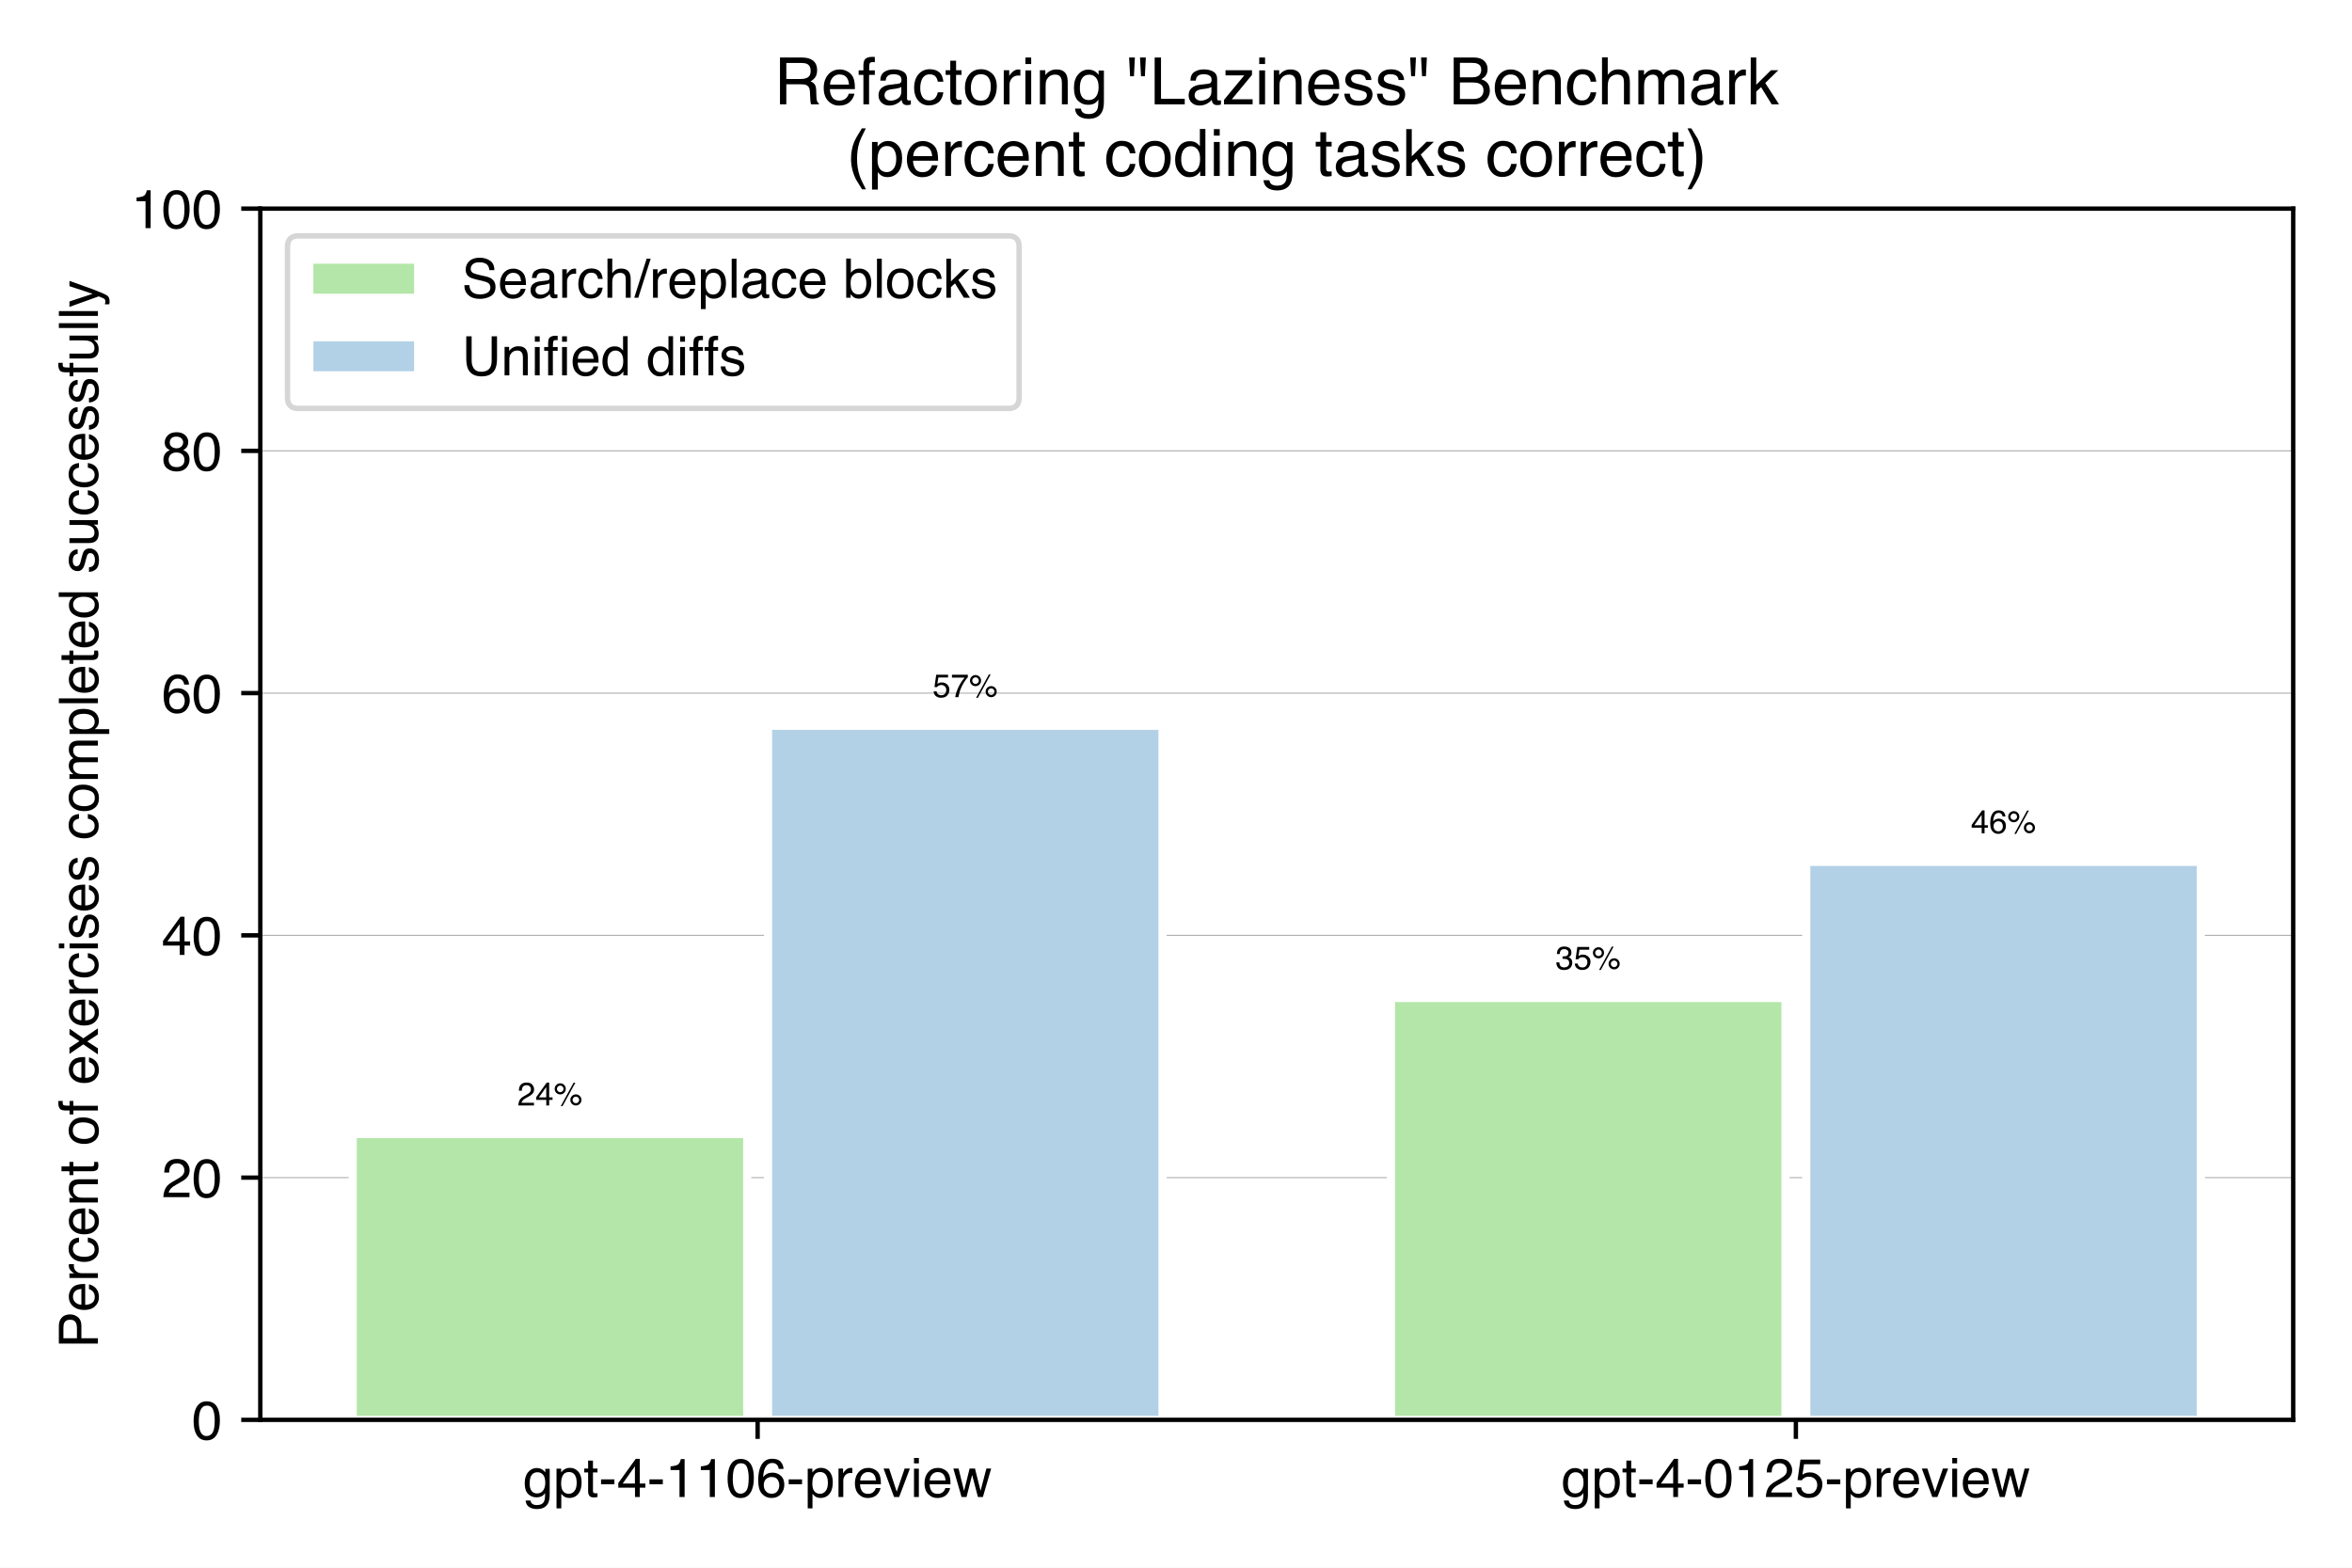
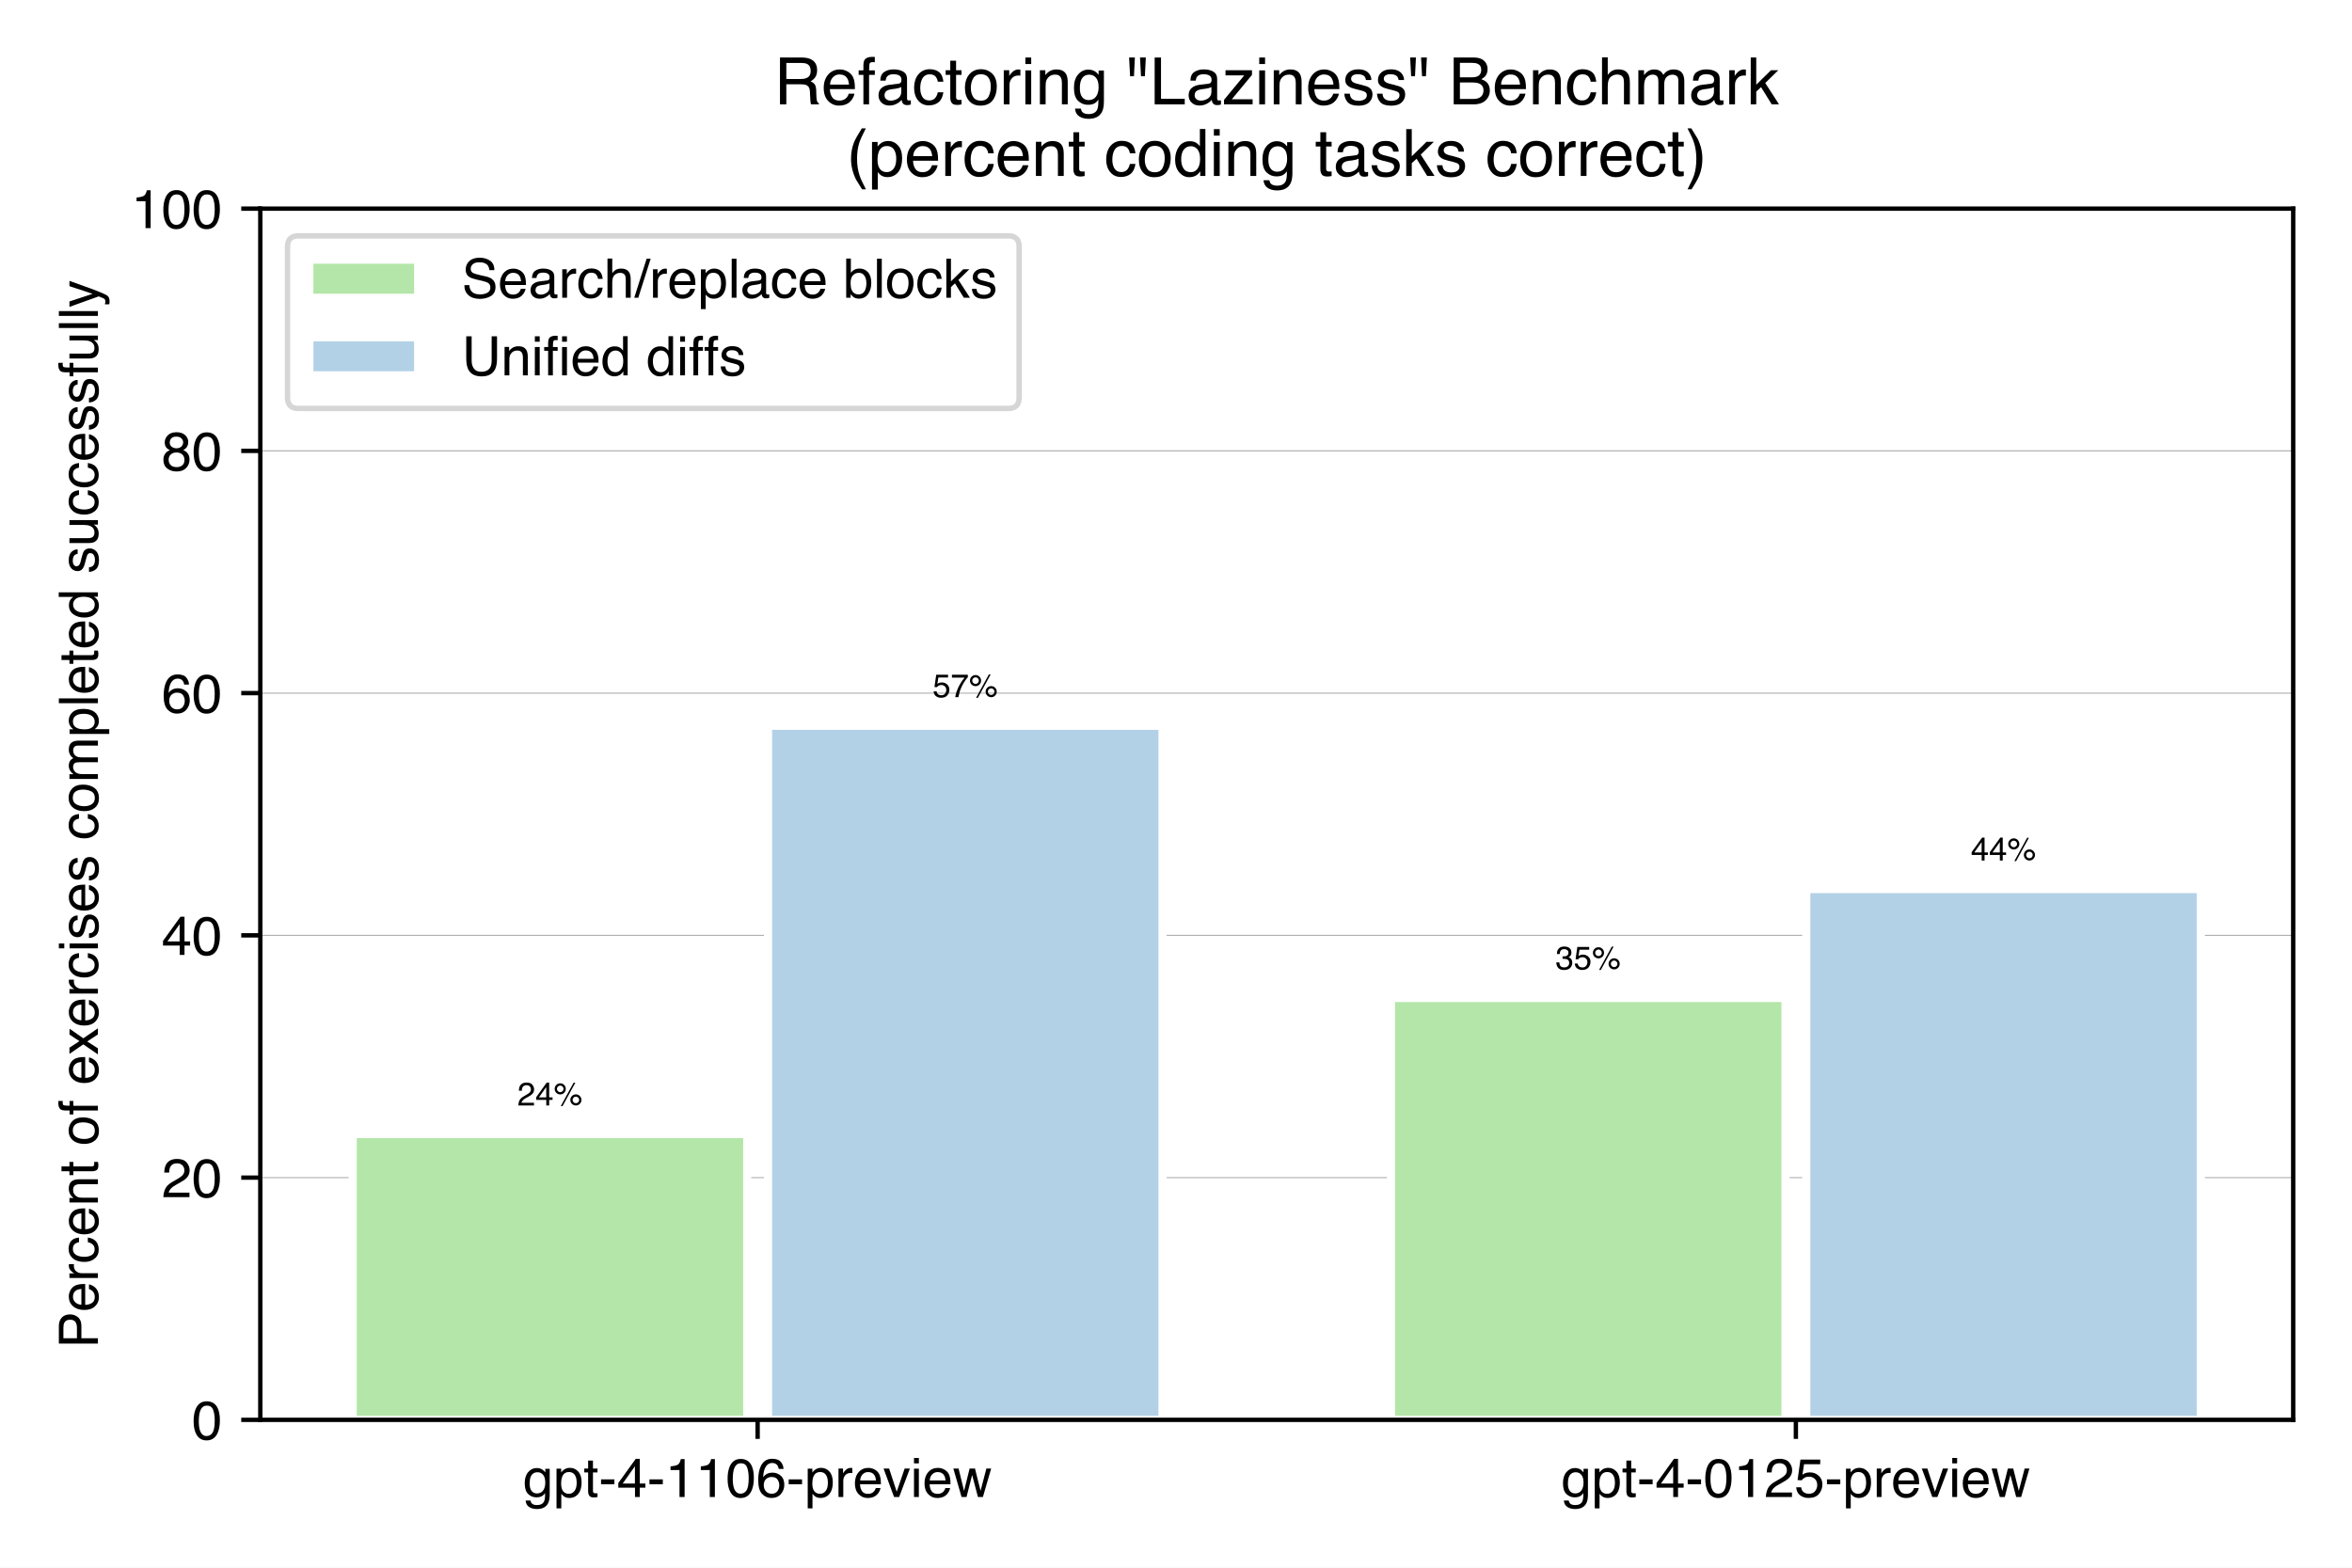
<svg xmlns="http://www.w3.org/2000/svg" xmlns:xlink="http://www.w3.org/1999/xlink" width="432pt" height="288pt" viewBox="0 0 432 288" version="1.1">
  <defs>
    <style type="text/css">*{stroke-linejoin: round; stroke-linecap: butt}</style>
  </defs>
  <g id="figure_1">
    <g id="patch_1">
      <path d="M 0 288  L 432 288  L 432 0  L 0 0  z " style="fill: #ffffff" />
    </g>
    <g id="axes_1">
      <g id="patch_2">
        <path d="M 47.81 260.84  L 421.2 260.84  L 421.2 38.328  L 47.81 38.328  z " style="fill: #ffffff" />
      </g>
      <g id="matplotlib.axis_1">
        <g id="xtick_1">
          <g id="line2d_1">
            <defs>
-               <path id="m6b24ac4816" d="M 0 0  L 0 3.5  " style="stroke: #000000; stroke-width: 0.8" />
+               <path id="m128dba52d8" d="M 0 0  L 0 3.5  " style="stroke: #000000; stroke-width: 0.8" />
            </defs>
            <g>
-               <use xlink:href="#m6b24ac4816" x="139.155" y="260.84" style="stroke: #000000; stroke-width: 0.8" />
+               <use xlink:href="#m128dba52d8" x="139.155" y="260.84" style="stroke: #000000; stroke-width: 0.8" />
            </g>
          </g>
          <g id="text_1">
            <g transform="translate(96.08015 275.0134) scale(0.1 -0.1)">
              <defs>
                <path id="Helvetica-67" d="M 1594 3406  Q 1988 3406 2281 3213  Q 2441 3103 2606 2894  L 2606 3316  L 3125 3316  L 3125 272  Q 3125 -366 2938 -734  Q 2588 -1416 1616 -1416  Q 1075 -1416 706 -1173  Q 338 -931 294 -416  L 866 -416  Q 906 -641 1028 -763  Q 1219 -950 1628 -950  Q 2275 -950 2475 -494  Q 2594 -225 2584 466  Q 2416 209 2178 84  Q 1941 -41 1550 -41  Q 1006 -41 598 345  Q 191 731 191 1622  Q 191 2463 602 2934  Q 1013 3406 1594 3406  z M 2606 1688  Q 2606 2309 2350 2609  Q 2094 2909 1697 2909  Q 1103 2909 884 2353  Q 769 2056 769 1575  Q 769 1009 998 714  Q 1228 419 1616 419  Q 2222 419 2469 966  Q 2606 1275 2606 1688  z M 1659 3428  L 1659 3428  z " transform="scale(0.015625)" />
                <path id="Helvetica-70" d="M 1825 378  Q 2219 378 2480 708  Q 2741 1038 2741 1694  Q 2741 2094 2625 2381  Q 2406 2934 1825 2934  Q 1241 2934 1025 2350  Q 909 2038 909 1556  Q 909 1169 1025 897  Q 1244 378 1825 378  z M 369 3331  L 916 3331  L 916 2888  Q 1084 3116 1284 3241  Q 1569 3428 1953 3428  Q 2522 3428 2919 2992  Q 3316 2556 3316 1747  Q 3316 653 2744 184  Q 2381 -113 1900 -113  Q 1522 -113 1266 53  Q 1116 147 931 375  L 931 -1334  L 369 -1334  L 369 3331  z " transform="scale(0.015625)" />
                <path id="Helvetica-74" d="M 525 4281  L 1094 4281  L 1094 3347  L 1628 3347  L 1628 2888  L 1094 2888  L 1094 703  Q 1094 528 1213 469  Q 1278 434 1431 434  Q 1472 434 1519 436  Q 1566 438 1628 444  L 1628 0  Q 1531 -28 1426 -40  Q 1322 -53 1200 -53  Q 806 -53 665 148  Q 525 350 525 672  L 525 2888  L 72 2888  L 72 3347  L 525 3347  L 525 4281  z " transform="scale(0.015625)" />
                <path id="Helvetica-2d" d="M 266 2072  L 1834 2072  L 1834 1494  L 266 1494  L 266 2072  z " transform="scale(0.015625)" />
                <path id="Helvetica-34" d="M 2116 1584  L 2116 3613  L 681 1584  L 2116 1584  z M 2125 0  L 2125 1094  L 163 1094  L 163 1644  L 2213 4488  L 2688 4488  L 2688 1584  L 3347 1584  L 3347 1094  L 2688 1094  L 2688 0  L 2125 0  z " transform="scale(0.015625)" />
                <path id="Helvetica-31" d="M 613 3169  L 613 3600  Q 1222 3659 1462 3798  Q 1703 3938 1822 4456  L 2266 4456  L 2266 0  L 1666 0  L 1666 3169  L 613 3169  z " transform="scale(0.015625)" />
                <path id="Helvetica-30" d="M 1731 4475  Q 2600 4475 2988 3759  Q 3288 3206 3288 2244  Q 3288 1331 3016 734  Q 2622 -122 1728 -122  Q 922 -122 528 578  Q 200 1163 200 2147  Q 200 2909 397 3456  Q 766 4475 1731 4475  z M 1725 391  Q 2163 391 2422 778  Q 2681 1166 2681 2222  Q 2681 2984 2493 3476  Q 2306 3969 1766 3969  Q 1269 3969 1039 3501  Q 809 3034 809 2125  Q 809 1441 956 1025  Q 1181 391 1725 391  z " transform="scale(0.015625)" />
                <path id="Helvetica-36" d="M 1872 4494  Q 2622 4494 2917 4105  Q 3213 3716 3213 3303  L 2656 3303  Q 2606 3569 2497 3719  Q 2294 4000 1881 4000  Q 1409 4000 1131 3564  Q 853 3128 822 2316  Q 1016 2600 1309 2741  Q 1578 2866 1909 2866  Q 2472 2866 2890 2506  Q 3309 2147 3309 1434  Q 3309 825 2912 354  Q 2516 -116 1781 -116  Q 1153 -116 697 361  Q 241 838 241 1966  Q 241 2800 444 3381  Q 834 4494 1872 4494  z M 1831 384  Q 2275 384 2495 682  Q 2716 981 2716 1388  Q 2716 1731 2519 2042  Q 2322 2353 1803 2353  Q 1441 2353 1167 2112  Q 894 1872 894 1388  Q 894 963 1142 673  Q 1391 384 1831 384  z " transform="scale(0.015625)" />
                <path id="Helvetica-72" d="M 428 3347  L 963 3347  L 963 2769  Q 1028 2938 1284 3180  Q 1541 3422 1875 3422  Q 1891 3422 1928 3419  Q 1966 3416 2056 3406  L 2056 2813  Q 2006 2822 1964 2825  Q 1922 2828 1872 2828  Q 1447 2828 1219 2554  Q 991 2281 991 1925  L 991 0  L 428 0  L 428 3347  z " transform="scale(0.015625)" />
                <path id="Helvetica-65" d="M 1806 3422  Q 2163 3422 2497 3255  Q 2831 3088 3006 2822  Q 3175 2569 3231 2231  Q 3281 2000 3281 1494  L 828 1494  Q 844 984 1069 676  Q 1294 369 1766 369  Q 2206 369 2469 659  Q 2619 828 2681 1050  L 3234 1050  Q 3213 866 3089 639  Q 2966 413 2813 269  Q 2556 19 2178 -69  Q 1975 -119 1719 -119  Q 1094 -119 659 336  Q 225 791 225 1609  Q 225 2416 662 2919  Q 1100 3422 1806 3422  z M 2703 1941  Q 2669 2306 2544 2525  Q 2313 2931 1772 2931  Q 1384 2931 1121 2651  Q 859 2372 844 1941  L 2703 1941  z M 1753 3428  L 1753 3428  z " transform="scale(0.015625)" />
                <path id="Helvetica-76" d="M 688 3347  L 1581 622  L 2516 3347  L 3131 3347  L 1869 0  L 1269 0  L 34 3347  L 688 3347  z " transform="scale(0.015625)" />
                <path id="Helvetica-69" d="M 413 3331  L 984 3331  L 984 0  L 413 0  L 413 3331  z M 413 4591  L 984 4591  L 984 3953  L 413 3953  L 413 4591  z " transform="scale(0.015625)" />
                <path id="Helvetica-77" d="M 672 3347  L 1316 709  L 1969 3347  L 2600 3347  L 3256 725  L 3941 3347  L 4503 3347  L 3531 0  L 2947 0  L 2266 2591  L 1606 0  L 1022 0  L 56 3347  L 672 3347  z " transform="scale(0.015625)" />
              </defs>
              <use xlink:href="#Helvetica-67" />
              <use xlink:href="#Helvetica-70" x="55.615" />
              <use xlink:href="#Helvetica-74" x="111.23" />
              <use xlink:href="#Helvetica-2d" x="139.014" />
              <use xlink:href="#Helvetica-34" x="172.314" />
              <use xlink:href="#Helvetica-2d" x="227.93" />
              <use xlink:href="#Helvetica-31" x="261.23" />
              <use xlink:href="#Helvetica-31" x="316.846" />
              <use xlink:href="#Helvetica-30" x="372.461" />
              <use xlink:href="#Helvetica-36" x="428.076" />
              <use xlink:href="#Helvetica-2d" x="483.691" />
              <use xlink:href="#Helvetica-70" x="516.992" />
              <use xlink:href="#Helvetica-72" x="572.607" />
              <use xlink:href="#Helvetica-65" x="605.908" />
              <use xlink:href="#Helvetica-76" x="661.523" />
              <use xlink:href="#Helvetica-69" x="711.523" />
              <use xlink:href="#Helvetica-65" x="733.74" />
              <use xlink:href="#Helvetica-77" x="789.355" />
            </g>
          </g>
        </g>
        <g id="xtick_2">
          <g id="line2d_2">
            <g>
-               <use xlink:href="#m6b24ac4816" x="329.855" y="260.84" style="stroke: #000000; stroke-width: 0.8" />
+               <use xlink:href="#m128dba52d8" x="329.855" y="260.84" style="stroke: #000000; stroke-width: 0.8" />
            </g>
          </g>
          <g id="text_2">
            <g transform="translate(286.7798 275.0134) scale(0.1 -0.1)">
              <defs>
                <path id="Helvetica-32" d="M 200 0  Q 231 578 439 1006  Q 647 1434 1250 1784  L 1850 2131  Q 2253 2366 2416 2531  Q 2672 2791 2672 3125  Q 2672 3516 2437 3745  Q 2203 3975 1813 3975  Q 1234 3975 1013 3538  Q 894 3303 881 2888  L 309 2888  Q 319 3472 525 3841  Q 891 4491 1816 4491  Q 2584 4491 2939 4075  Q 3294 3659 3294 3150  Q 3294 2613 2916 2231  Q 2697 2009 2131 1694  L 1703 1456  Q 1397 1288 1222 1134  Q 909 863 828 531  L 3272 531  L 3272 0  L 200 0  z " transform="scale(0.015625)" />
                <path id="Helvetica-35" d="M 791 1141  Q 847 659 1238 475  Q 1438 381 1700 381  Q 2200 381 2440 700  Q 2681 1019 2681 1406  Q 2681 1875 2395 2131  Q 2109 2388 1709 2388  Q 1419 2388 1211 2275  Q 1003 2163 856 1963  L 369 1991  L 709 4400  L 3034 4400  L 3034 3856  L 1131 3856  L 941 2613  Q 1097 2731 1238 2791  Q 1488 2894 1816 2894  Q 2431 2894 2859 2497  Q 3288 2100 3288 1491  Q 3288 856 2895 371  Q 2503 -113 1644 -113  Q 1097 -113 676 195  Q 256 503 206 1141  L 791 1141  z " transform="scale(0.015625)" />
              </defs>
              <use xlink:href="#Helvetica-67" />
              <use xlink:href="#Helvetica-70" x="55.615" />
              <use xlink:href="#Helvetica-74" x="111.23" />
              <use xlink:href="#Helvetica-2d" x="139.014" />
              <use xlink:href="#Helvetica-34" x="172.314" />
              <use xlink:href="#Helvetica-2d" x="227.93" />
              <use xlink:href="#Helvetica-30" x="261.23" />
              <use xlink:href="#Helvetica-31" x="316.846" />
              <use xlink:href="#Helvetica-32" x="372.461" />
              <use xlink:href="#Helvetica-35" x="428.076" />
              <use xlink:href="#Helvetica-2d" x="483.691" />
              <use xlink:href="#Helvetica-70" x="516.992" />
              <use xlink:href="#Helvetica-72" x="572.607" />
              <use xlink:href="#Helvetica-65" x="605.908" />
              <use xlink:href="#Helvetica-76" x="661.523" />
              <use xlink:href="#Helvetica-69" x="711.523" />
              <use xlink:href="#Helvetica-65" x="733.74" />
              <use xlink:href="#Helvetica-77" x="789.355" />
            </g>
          </g>
        </g>
      </g>
      <g id="matplotlib.axis_2">
        <g id="ytick_1">
          <g id="line2d_3">
-             <path d="M 47.81 260.84  L 421.2 260.84  " clip-path="url(#pcfa246b90d)" style="fill: none; stroke: #b0b0b0; stroke-width: 0.2; stroke-linecap: square" />
+             <path d="M 47.81 260.84  L 421.2 260.84  " clip-path="url(#p3305efdef8)" style="fill: none; stroke: #b0b0b0; stroke-width: 0.2; stroke-linecap: square" />
          </g>
          <g id="line2d_4">
            <defs>
-               <path id="m3377b9d7ee" d="M 0 0  L -3.5 0  " style="stroke: #000000; stroke-width: 0.8" />
+               <path id="m7b4e500637" d="M 0 0  L -3.5 0  " style="stroke: #000000; stroke-width: 0.8" />
            </defs>
            <g>
-               <use xlink:href="#m3377b9d7ee" x="47.81" y="260.84" style="stroke: #000000; stroke-width: 0.8" />
+               <use xlink:href="#m7b4e500637" x="47.81" y="260.84" style="stroke: #000000; stroke-width: 0.8" />
            </g>
          </g>
          <g id="text_3">
            <g transform="translate(35.24906 264.4267) scale(0.1 -0.1)">
              <use xlink:href="#Helvetica-30" />
            </g>
          </g>
        </g>
        <g id="ytick_2">
          <g id="line2d_5">
-             <path d="M 47.81 216.338  L 421.2 216.338  " clip-path="url(#pcfa246b90d)" style="fill: none; stroke: #b0b0b0; stroke-width: 0.2; stroke-linecap: square" />
+             <path d="M 47.81 216.338  L 421.2 216.338  " clip-path="url(#p3305efdef8)" style="fill: none; stroke: #b0b0b0; stroke-width: 0.2; stroke-linecap: square" />
          </g>
          <g id="line2d_6">
            <g>
-               <use xlink:href="#m3377b9d7ee" x="47.81" y="216.338" style="stroke: #000000; stroke-width: 0.8" />
+               <use xlink:href="#m7b4e500637" x="47.81" y="216.338" style="stroke: #000000; stroke-width: 0.8" />
            </g>
          </g>
          <g id="text_4">
            <g transform="translate(29.68812 219.9243) scale(0.1 -0.1)">
              <use xlink:href="#Helvetica-32" />
              <use xlink:href="#Helvetica-30" x="55.615" />
            </g>
          </g>
        </g>
        <g id="ytick_3">
          <g id="line2d_7">
-             <path d="M 47.81 171.835  L 421.2 171.835  " clip-path="url(#pcfa246b90d)" style="fill: none; stroke: #b0b0b0; stroke-width: 0.2; stroke-linecap: square" />
+             <path d="M 47.81 171.835  L 421.2 171.835  " clip-path="url(#p3305efdef8)" style="fill: none; stroke: #b0b0b0; stroke-width: 0.2; stroke-linecap: square" />
          </g>
          <g id="line2d_8">
            <g>
-               <use xlink:href="#m3377b9d7ee" x="47.81" y="171.835" style="stroke: #000000; stroke-width: 0.8" />
+               <use xlink:href="#m7b4e500637" x="47.81" y="171.835" style="stroke: #000000; stroke-width: 0.8" />
            </g>
          </g>
          <g id="text_5">
            <g transform="translate(29.68812 175.4219) scale(0.1 -0.1)">
              <use xlink:href="#Helvetica-34" />
              <use xlink:href="#Helvetica-30" x="55.615" />
            </g>
          </g>
        </g>
        <g id="ytick_4">
          <g id="line2d_9">
-             <path d="M 47.81 127.333  L 421.2 127.333  " clip-path="url(#pcfa246b90d)" style="fill: none; stroke: #b0b0b0; stroke-width: 0.2; stroke-linecap: square" />
+             <path d="M 47.81 127.333  L 421.2 127.333  " clip-path="url(#p3305efdef8)" style="fill: none; stroke: #b0b0b0; stroke-width: 0.2; stroke-linecap: square" />
          </g>
          <g id="line2d_10">
            <g>
-               <use xlink:href="#m3377b9d7ee" x="47.81" y="127.333" style="stroke: #000000; stroke-width: 0.8" />
+               <use xlink:href="#m7b4e500637" x="47.81" y="127.333" style="stroke: #000000; stroke-width: 0.8" />
            </g>
          </g>
          <g id="text_6">
            <g transform="translate(29.68812 130.9195) scale(0.1 -0.1)">
              <use xlink:href="#Helvetica-36" />
              <use xlink:href="#Helvetica-30" x="55.615" />
            </g>
          </g>
        </g>
        <g id="ytick_5">
          <g id="line2d_11">
-             <path d="M 47.81 82.83  L 421.2 82.83  " clip-path="url(#pcfa246b90d)" style="fill: none; stroke: #b0b0b0; stroke-width: 0.2; stroke-linecap: square" />
+             <path d="M 47.81 82.83  L 421.2 82.83  " clip-path="url(#p3305efdef8)" style="fill: none; stroke: #b0b0b0; stroke-width: 0.2; stroke-linecap: square" />
          </g>
          <g id="line2d_12">
            <g>
-               <use xlink:href="#m3377b9d7ee" x="47.81" y="82.83" style="stroke: #000000; stroke-width: 0.8" />
+               <use xlink:href="#m7b4e500637" x="47.81" y="82.83" style="stroke: #000000; stroke-width: 0.8" />
            </g>
          </g>
          <g id="text_7">
            <g transform="translate(29.68812 86.41712) scale(0.1 -0.1)">
              <defs>
                <path id="Helvetica-38" d="M 1741 2600  Q 2113 2600 2322 2808  Q 2531 3016 2531 3303  Q 2531 3553 2331 3762  Q 2131 3972 1722 3972  Q 1316 3972 1134 3762  Q 953 3553 953 3272  Q 953 2956 1187 2778  Q 1422 2600 1741 2600  z M 1775 384  Q 2166 384 2423 595  Q 2681 806 2681 1225  Q 2681 1659 2415 1884  Q 2150 2109 1734 2109  Q 1331 2109 1076 1879  Q 822 1650 822 1244  Q 822 894 1055 639  Q 1288 384 1775 384  z M 975 2384  Q 741 2484 609 2619  Q 363 2869 363 3269  Q 363 3769 725 4128  Q 1088 4488 1753 4488  Q 2397 4488 2762 4148  Q 3128 3809 3128 3356  Q 3128 2938 2916 2678  Q 2797 2531 2547 2391  Q 2825 2263 2984 2097  Q 3281 1784 3281 1284  Q 3281 694 2884 283  Q 2488 -128 1763 -128  Q 1109 -128 657 226  Q 206 581 206 1256  Q 206 1653 400 1942  Q 594 2231 975 2384  z " transform="scale(0.015625)" />
              </defs>
              <use xlink:href="#Helvetica-38" />
              <use xlink:href="#Helvetica-30" x="55.615" />
            </g>
          </g>
        </g>
        <g id="ytick_6">
          <g id="line2d_13">
-             <path d="M 47.81 38.328  L 421.2 38.328  " clip-path="url(#pcfa246b90d)" style="fill: none; stroke: #b0b0b0; stroke-width: 0.2; stroke-linecap: square" />
+             <path d="M 47.81 38.328  L 421.2 38.328  " clip-path="url(#p3305efdef8)" style="fill: none; stroke: #b0b0b0; stroke-width: 0.2; stroke-linecap: square" />
          </g>
          <g id="line2d_14">
            <g>
-               <use xlink:href="#m3377b9d7ee" x="47.81" y="38.328" style="stroke: #000000; stroke-width: 0.8" />
+               <use xlink:href="#m7b4e500637" x="47.81" y="38.328" style="stroke: #000000; stroke-width: 0.8" />
            </g>
          </g>
          <g id="text_8">
            <g transform="translate(24.12719 41.91472) scale(0.1 -0.1)">
              <use xlink:href="#Helvetica-31" />
              <use xlink:href="#Helvetica-30" x="55.615" />
              <use xlink:href="#Helvetica-30" x="111.23" />
            </g>
          </g>
        </g>
        <g id="text_9">
          <g transform="translate(17.98344 247.677) rotate(-90) scale(0.1 -0.1)">
            <defs>
              <path id="Helvetica-50" d="M 547 4591  L 2613 4591  Q 3225 4591 3600 4245  Q 3975 3900 3975 3275  Q 3975 2738 3640 2339  Q 3306 1941 2613 1941  L 1169 1941  L 1169 0  L 547 0  L 547 4591  z M 3347 3272  Q 3347 3778 2972 3959  Q 2766 4056 2406 4056  L 1169 4056  L 1169 2466  L 2406 2466  Q 2825 2466 3086 2644  Q 3347 2822 3347 3272  z " transform="scale(0.015625)" />
              <path id="Helvetica-63" d="M 1703 3444  Q 2269 3444 2623 3169  Q 2978 2894 3050 2222  L 2503 2222  Q 2453 2531 2275 2736  Q 2097 2941 1703 2941  Q 1166 2941 934 2416  Q 784 2075 784 1575  Q 784 1072 996 728  Q 1209 384 1666 384  Q 2016 384 2220 598  Q 2425 813 2503 1184  L 3050 1184  Q 2956 519 2581 211  Q 2206 -97 1622 -97  Q 966 -97 575 383  Q 184 863 184 1581  Q 184 2463 612 2953  Q 1041 3444 1703 3444  z M 1616 3428  L 1616 3428  z " transform="scale(0.015625)" />
              <path id="Helvetica-6e" d="M 413 3347  L 947 3347  L 947 2872  Q 1184 3166 1450 3294  Q 1716 3422 2041 3422  Q 2753 3422 3003 2925  Q 3141 2653 3141 2147  L 3141 0  L 2569 0  L 2569 2109  Q 2569 2416 2478 2603  Q 2328 2916 1934 2916  Q 1734 2916 1606 2875  Q 1375 2806 1200 2600  Q 1059 2434 1017 2257  Q 975 2081 975 1753  L 975 0  L 413 0  L 413 3347  z M 1734 3428  L 1734 3428  z " transform="scale(0.015625)" />
              <path id="Helvetica-20" transform="scale(0.015625)" />
              <path id="Helvetica-6f" d="M 1741 363  Q 2300 363 2508 786  Q 2716 1209 2716 1728  Q 2716 2197 2566 2491  Q 2328 2953 1747 2953  Q 1231 2953 997 2559  Q 763 2166 763 1609  Q 763 1075 997 719  Q 1231 363 1741 363  z M 1763 3444  Q 2409 3444 2856 3012  Q 3303 2581 3303 1744  Q 3303 934 2909 406  Q 2516 -122 1688 -122  Q 997 -122 590 345  Q 184 813 184 1600  Q 184 2444 612 2944  Q 1041 3444 1763 3444  z M 1744 3428  L 1744 3428  z " transform="scale(0.015625)" />
              <path id="Helvetica-66" d="M 553 3856  Q 566 4206 675 4369  Q 872 4656 1434 4656  Q 1488 4656 1544 4653  Q 1600 4650 1672 4644  L 1672 4131  Q 1584 4138 1545 4139  Q 1506 4141 1472 4141  Q 1216 4141 1166 4008  Q 1116 3875 1116 3331  L 1672 3331  L 1672 2888  L 1109 2888  L 1109 0  L 553 0  L 553 2888  L 88 2888  L 88 3331  L 553 3331  L 553 3856  z " transform="scale(0.015625)" />
              <path id="Helvetica-78" d="M 94 3347  L 822 3347  L 1591 2169  L 2369 3347  L 3053 3331  L 1925 1716  L 3103 0  L 2384 0  L 1553 1256  L 747 0  L 34 0  L 1213 1716  L 94 3347  z " transform="scale(0.015625)" />
              <path id="Helvetica-73" d="M 747 1050  Q 772 769 888 619  Q 1100 347 1625 347  Q 1938 347 2175 483  Q 2413 619 2413 903  Q 2413 1119 2222 1231  Q 2100 1300 1741 1391  L 1294 1503  Q 866 1609 663 1741  Q 300 1969 300 2372  Q 300 2847 642 3140  Q 984 3434 1563 3434  Q 2319 3434 2653 2991  Q 2863 2709 2856 2384  L 2325 2384  Q 2309 2575 2191 2731  Q 1997 2953 1519 2953  Q 1200 2953 1036 2831  Q 872 2709 872 2509  Q 872 2291 1088 2159  Q 1213 2081 1456 2022  L 1828 1931  Q 2434 1784 2641 1647  Q 2969 1431 2969 969  Q 2969 522 2630 197  Q 2291 -128 1597 -128  Q 850 -128 539 211  Q 228 550 206 1050  L 747 1050  z M 1578 3428  L 1578 3428  z " transform="scale(0.015625)" />
              <path id="Helvetica-6d" d="M 413 3347  L 969 3347  L 969 2872  Q 1169 3119 1331 3231  Q 1609 3422 1963 3422  Q 2363 3422 2606 3225  Q 2744 3113 2856 2894  Q 3044 3163 3297 3292  Q 3550 3422 3866 3422  Q 4541 3422 4784 2934  Q 4916 2672 4916 2228  L 4916 0  L 4331 0  L 4331 2325  Q 4331 2659 4164 2784  Q 3997 2909 3756 2909  Q 3425 2909 3186 2687  Q 2947 2466 2947 1947  L 2947 0  L 2375 0  L 2375 2184  Q 2375 2525 2294 2681  Q 2166 2916 1816 2916  Q 1497 2916 1236 2669  Q 975 2422 975 1775  L 975 0  L 413 0  L 413 3347  z " transform="scale(0.015625)" />
              <path id="Helvetica-6c" d="M 428 4591  L 991 4591  L 991 0  L 428 0  L 428 4591  z " transform="scale(0.015625)" />
              <path id="Helvetica-64" d="M 769 1634  Q 769 1097 997 734  Q 1225 372 1728 372  Q 2119 372 2370 708  Q 2622 1044 2622 1672  Q 2622 2306 2362 2611  Q 2103 2916 1722 2916  Q 1297 2916 1033 2591  Q 769 2266 769 1634  z M 1616 3406  Q 2000 3406 2259 3244  Q 2409 3150 2600 2916  L 2600 4606  L 3141 4606  L 3141 0  L 2634 0  L 2634 466  Q 2438 156 2169 18  Q 1900 -119 1553 -119  Q 994 -119 584 351  Q 175 822 175 1603  Q 175 2334 548 2870  Q 922 3406 1616 3406  z " transform="scale(0.015625)" />
              <path id="Helvetica-75" d="M 975 3347  L 975 1125  Q 975 869 1056 706  Q 1206 406 1616 406  Q 2203 406 2416 931  Q 2531 1213 2531 1703  L 2531 3347  L 3094 3347  L 3094 0  L 2563 0  L 2569 494  Q 2459 303 2297 172  Q 1975 -91 1516 -91  Q 800 -91 541 388  Q 400 644 400 1072  L 400 3347  L 975 3347  z M 1747 3428  L 1747 3428  z " transform="scale(0.015625)" />
              <path id="Helvetica-79" d="M 2503 3347  L 3125 3347  Q 3006 3025 2597 1878  Q 2291 1016 2084 472  Q 1597 -809 1397 -1090  Q 1197 -1372 709 -1372  Q 591 -1372 527 -1362  Q 463 -1353 369 -1328  L 369 -816  Q 516 -856 581 -865  Q 647 -875 697 -875  Q 853 -875 926 -823  Q 1000 -772 1050 -697  Q 1066 -672 1162 -440  Q 1259 -209 1303 -97  L 66 3347  L 703 3347  L 1600 622  L 2503 3347  z M 1597 3428  L 1597 3428  z " transform="scale(0.015625)" />
            </defs>
            <use xlink:href="#Helvetica-50" />
            <use xlink:href="#Helvetica-65" x="66.699" />
            <use xlink:href="#Helvetica-72" x="122.314" />
            <use xlink:href="#Helvetica-63" x="155.615" />
            <use xlink:href="#Helvetica-65" x="205.615" />
            <use xlink:href="#Helvetica-6e" x="261.23" />
            <use xlink:href="#Helvetica-74" x="316.846" />
            <use xlink:href="#Helvetica-20" x="344.629" />
            <use xlink:href="#Helvetica-6f" x="372.412" />
            <use xlink:href="#Helvetica-66" x="428.027" />
            <use xlink:href="#Helvetica-20" x="455.811" />
            <use xlink:href="#Helvetica-65" x="483.594" />
            <use xlink:href="#Helvetica-78" x="539.209" />
            <use xlink:href="#Helvetica-65" x="589.209" />
            <use xlink:href="#Helvetica-72" x="644.824" />
            <use xlink:href="#Helvetica-63" x="678.125" />
            <use xlink:href="#Helvetica-69" x="728.125" />
            <use xlink:href="#Helvetica-73" x="750.342" />
            <use xlink:href="#Helvetica-65" x="800.342" />
            <use xlink:href="#Helvetica-73" x="855.957" />
            <use xlink:href="#Helvetica-20" x="905.957" />
            <use xlink:href="#Helvetica-63" x="933.74" />
            <use xlink:href="#Helvetica-6f" x="983.74" />
            <use xlink:href="#Helvetica-6d" x="1039.355" />
            <use xlink:href="#Helvetica-70" x="1122.656" />
            <use xlink:href="#Helvetica-6c" x="1178.271" />
            <use xlink:href="#Helvetica-65" x="1200.488" />
            <use xlink:href="#Helvetica-74" x="1256.104" />
            <use xlink:href="#Helvetica-65" x="1283.887" />
            <use xlink:href="#Helvetica-64" x="1339.502" />
            <use xlink:href="#Helvetica-20" x="1395.117" />
            <use xlink:href="#Helvetica-73" x="1422.9" />
            <use xlink:href="#Helvetica-75" x="1472.9" />
            <use xlink:href="#Helvetica-63" x="1528.516" />
            <use xlink:href="#Helvetica-63" x="1578.516" />
            <use xlink:href="#Helvetica-65" x="1628.516" />
            <use xlink:href="#Helvetica-73" x="1684.131" />
            <use xlink:href="#Helvetica-73" x="1734.131" />
            <use xlink:href="#Helvetica-66" x="1784.131" />
            <use xlink:href="#Helvetica-75" x="1811.914" />
            <use xlink:href="#Helvetica-6c" x="1867.529" />
            <use xlink:href="#Helvetica-6c" x="1889.746" />
            <use xlink:href="#Helvetica-79" x="1911.963" />
          </g>
        </g>
      </g>
      <g id="patch_3">
-         <path d="M 64.782 260.84  L 137.248 260.84  L 137.248 208.337  L 64.782 208.337  z " clip-path="url(#pcfa246b90d)" style="fill: #b3e6a8; stroke: #ffffff; stroke-width: 1.5; stroke-linejoin: miter" />
+         <path d="M 64.782 260.84  L 137.248 260.84  L 137.248 208.337  L 64.782 208.337  z " clip-path="url(#p3305efdef8)" style="fill: #b3e6a8; stroke: #ffffff; stroke-width: 1.5; stroke-linejoin: miter" />
      </g>
      <g id="patch_4">
-         <path d="M 255.482 260.84  L 327.948 260.84  L 327.948 183.336  L 255.482 183.336  z " clip-path="url(#pcfa246b90d)" style="fill: #b3e6a8; stroke: #ffffff; stroke-width: 1.5; stroke-linejoin: miter" />
+         <path d="M 255.482 260.84  L 327.948 260.84  L 327.948 183.336  L 255.482 183.336  z " clip-path="url(#p3305efdef8)" style="fill: #b3e6a8; stroke: #ffffff; stroke-width: 1.5; stroke-linejoin: miter" />
      </g>
      <g id="patch_5">
-         <path d="M 141.062 260.84  L 213.528 260.84  L 213.528 133.333  L 141.062 133.333  z " clip-path="url(#pcfa246b90d)" style="fill: #b3d1e6; stroke: #ffffff; stroke-width: 1.5; stroke-linejoin: miter" />
+         <path d="M 141.062 260.84  L 213.528 260.84  L 213.528 133.333  L 141.062 133.333  z " clip-path="url(#p3305efdef8)" style="fill: #b3d1e6; stroke: #ffffff; stroke-width: 1.5; stroke-linejoin: miter" />
      </g>
      <g id="patch_6">
-         <path d="M 331.762 260.84  L 404.228 260.84  L 404.228 158.334  L 331.762 158.334  z " clip-path="url(#pcfa246b90d)" style="fill: #b3d1e6; stroke: #ffffff; stroke-width: 1.5; stroke-linejoin: miter" />
+         <path d="M 331.762 260.84  L 404.228 260.84  L 404.228 163.335  L 331.762 163.335  z " clip-path="url(#p3305efdef8)" style="fill: #b3d1e6; stroke: #ffffff; stroke-width: 1.5; stroke-linejoin: miter" />
      </g>
      <g id="patch_7">
        <path d="M 47.81 260.84  L 47.81 38.328  " style="fill: none; stroke: #000000; stroke-width: 0.8; stroke-linejoin: miter; stroke-linecap: square" />
      </g>
      <g id="patch_8">
        <path d="M 421.2 260.84  L 421.2 38.328  " style="fill: none; stroke: #000000; stroke-width: 0.8; stroke-linejoin: miter; stroke-linecap: square" />
      </g>
      <g id="patch_9">
        <path d="M 47.81 260.84  L 421.2 260.84  " style="fill: none; stroke: #000000; stroke-width: 0.8; stroke-linejoin: miter; stroke-linecap: square" />
      </g>
      <g id="patch_10">
        <path d="M 47.81 38.328  L 421.2 38.328  " style="fill: none; stroke: #000000; stroke-width: 0.8; stroke-linejoin: miter; stroke-linecap: square" />
      </g>
      <g id="text_10">
        <g transform="translate(95.011 203.0865) scale(0.06 -0.06)">
          <defs>
            <path id="Helvetica-25" d="M 4363 2175  Q 4813 2175 5131 1856  Q 5450 1538 5450 1088  Q 5450 638 5131 319  Q 4813 0 4363 0  Q 3909 0 3590 319  Q 3272 638 3272 1088  Q 3272 1538 3590 1856  Q 3909 2175 4363 2175  z M 3909 4456  L 4256 4456  L 1753 -119  L 1406 -119  L 3909 4456  z M 1294 2606  Q 1563 2606 1752 2795  Q 1941 2984 1941 3250  Q 1941 3516 1752 3705  Q 1563 3894 1294 3894  Q 1028 3894 839 3706  Q 650 3519 650 3250  Q 650 2984 839 2795  Q 1028 2606 1294 2606  z M 1294 4341  Q 1747 4341 2065 4020  Q 2384 3700 2384 3250  Q 2384 2800 2065 2481  Q 1747 2163 1294 2163  Q 844 2163 525 2481  Q 206 2800 206 3250  Q 206 3700 525 4020  Q 844 4341 1294 4341  z M 4363 444  Q 4628 444 4817 633  Q 5006 822 5006 1088  Q 5006 1353 4817 1542  Q 4628 1731 4363 1731  Q 4094 1731 3905 1542  Q 3716 1353 3716 1088  Q 3716 822 3905 633  Q 4094 444 4363 444  z " transform="scale(0.015625)" />
          </defs>
          <use xlink:href="#Helvetica-32" />
          <use xlink:href="#Helvetica-34" x="55.615" />
          <use xlink:href="#Helvetica-25" x="111.23" />
        </g>
      </g>
      <g id="text_11">
        <g transform="translate(285.7107 178.0852) scale(0.06 -0.06)">
          <defs>
            <path id="Helvetica-33" d="M 1663 -122  Q 869 -122 511 314  Q 153 750 153 1375  L 741 1375  Q 778 941 903 744  Q 1122 391 1694 391  Q 2138 391 2406 628  Q 2675 866 2675 1241  Q 2675 1703 2392 1887  Q 2109 2072 1606 2072  Q 1550 2072 1492 2070  Q 1434 2069 1375 2066  L 1375 2563  Q 1463 2553 1522 2550  Q 1581 2547 1650 2547  Q 1966 2547 2169 2647  Q 2525 2822 2525 3272  Q 2525 3606 2287 3787  Q 2050 3969 1734 3969  Q 1172 3969 956 3594  Q 838 3388 822 3006  L 266 3006  Q 266 3506 466 3856  Q 809 4481 1675 4481  Q 2359 4481 2734 4176  Q 3109 3872 3109 3294  Q 3109 2881 2888 2625  Q 2750 2466 2531 2375  Q 2884 2278 3082 2001  Q 3281 1725 3281 1325  Q 3281 684 2859 281  Q 2438 -122 1663 -122  z " transform="scale(0.015625)" />
          </defs>
          <use xlink:href="#Helvetica-33" />
          <use xlink:href="#Helvetica-35" x="55.615" />
          <use xlink:href="#Helvetica-25" x="111.23" />
        </g>
      </g>
      <g id="text_12">
        <g transform="translate(171.2909 128.0825) scale(0.06 -0.06)">
          <defs>
            <path id="Helvetica-37" d="M 3347 4400  L 3347 3909  Q 3131 3700 2773 3181  Q 2416 2663 2141 2063  Q 1869 1478 1728 997  Q 1638 688 1494 0  L 872 0  Q 1084 1281 1809 2550  Q 2238 3294 2709 3834  L 234 3834  L 234 4400  L 3347 4400  z " transform="scale(0.015625)" />
          </defs>
          <use xlink:href="#Helvetica-35" />
          <use xlink:href="#Helvetica-37" x="55.615" />
          <use xlink:href="#Helvetica-25" x="111.23" />
        </g>
      </g>
      <g id="text_13">
-         <g transform="translate(361.9906 153.0838) scale(0.06 -0.06)">
+         <g transform="translate(361.9906 158.0841) scale(0.06 -0.06)">
          <use xlink:href="#Helvetica-34" />
-           <use xlink:href="#Helvetica-36" x="55.615" />
+           <use xlink:href="#Helvetica-34" x="55.615" />
          <use xlink:href="#Helvetica-25" x="111.23" />
        </g>
      </g>
      <g id="text_14">
        <g transform="translate(142.2072 19.1745) scale(0.12 -0.12)">
          <defs>
            <path id="Helvetica-52" d="M 2622 2488  Q 3059 2488 3314 2663  Q 3569 2838 3569 3294  Q 3569 3784 3213 3963  Q 3022 4056 2703 4056  L 1184 4056  L 1184 2488  L 2622 2488  z M 563 4591  L 2688 4591  Q 3213 4591 3553 4438  Q 4200 4144 4200 3353  Q 4200 2941 4029 2678  Q 3859 2416 3553 2256  Q 3822 2147 3958 1969  Q 4094 1791 4109 1391  L 4131 775  Q 4141 513 4175 384  Q 4231 166 4375 103  L 4375 0  L 3613 0  Q 3581 59 3562 153  Q 3544 247 3531 516  L 3494 1281  Q 3472 1731 3159 1884  Q 2981 1969 2600 1969  L 1184 1969  L 1184 0  L 563 0  L 563 4591  z " transform="scale(0.015625)" />
            <path id="Helvetica-61" d="M 844 891  Q 844 647 1022 506  Q 1200 366 1444 366  Q 1741 366 2019 503  Q 2488 731 2488 1250  L 2488 1703  Q 2384 1638 2221 1594  Q 2059 1550 1903 1531  L 1563 1488  Q 1256 1447 1103 1359  Q 844 1213 844 891  z M 2206 2028  Q 2400 2053 2466 2191  Q 2503 2266 2503 2406  Q 2503 2694 2298 2823  Q 2094 2953 1713 2953  Q 1272 2953 1088 2716  Q 984 2584 953 2325  L 428 2325  Q 444 2944 830 3186  Q 1216 3428 1725 3428  Q 2316 3428 2684 3203  Q 3050 2978 3050 2503  L 3050 575  Q 3050 488 3086 434  Q 3122 381 3238 381  Q 3275 381 3322 386  Q 3369 391 3422 400  L 3422 -16  Q 3291 -53 3222 -62  Q 3153 -72 3034 -72  Q 2744 -72 2613 134  Q 2544 244 2516 444  Q 2344 219 2022 53  Q 1700 -113 1313 -113  Q 847 -113 551 170  Q 256 453 256 878  Q 256 1344 547 1600  Q 838 1856 1309 1916  L 2206 2028  z M 1741 3428  L 1741 3428  z " transform="scale(0.015625)" />
            <path id="Helvetica-22" d="M 1894 4591  L 1800 2753  L 1422 2753  L 1325 4591  L 1894 4591  z M 822 4591  L 731 2753  L 353 2753  L 256 4591  L 822 4591  z " transform="scale(0.015625)" />
            <path id="Helvetica-4c" d="M 488 4591  L 1109 4591  L 1109 547  L 3434 547  L 3434 0  L 488 0  L 488 4591  z " transform="scale(0.015625)" />
            <path id="Helvetica-7a" d="M 163 444  L 2147 2844  L 309 2844  L 309 3347  L 2903 3347  L 2903 2888  L 931 503  L 2963 503  L 2963 0  L 163 0  L 163 444  z M 1609 3428  L 1609 3428  z " transform="scale(0.015625)" />
            <path id="Helvetica-42" d="M 2213 2650  Q 2606 2650 2825 2759  Q 3169 2931 3169 3378  Q 3169 3828 2803 3984  Q 2597 4072 2191 4072  L 1081 4072  L 1081 2650  L 2213 2650  z M 2422 531  Q 2994 531 3238 863  Q 3391 1072 3391 1369  Q 3391 1869 2944 2050  Q 2706 2147 2316 2147  L 1081 2147  L 1081 531  L 2422 531  z M 472 4591  L 2444 4591  Q 3250 4591 3591 4109  Q 3791 3825 3791 3453  Q 3791 3019 3544 2741  Q 3416 2594 3175 2472  Q 3528 2338 3703 2169  Q 4013 1869 4013 1341  Q 4013 897 3734 538  Q 3319 0 2413 0  L 472 0  L 472 4591  z " transform="scale(0.015625)" />
            <path id="Helvetica-68" d="M 413 4606  L 975 4606  L 975 2894  Q 1175 3147 1334 3250  Q 1606 3428 2013 3428  Q 2741 3428 3000 2919  Q 3141 2641 3141 2147  L 3141 0  L 2563 0  L 2563 2109  Q 2563 2478 2469 2650  Q 2316 2925 1894 2925  Q 1544 2925 1259 2684  Q 975 2444 975 1775  L 975 0  L 413 0  L 413 4606  z " transform="scale(0.015625)" />
            <path id="Helvetica-6b" d="M 400 4591  L 941 4591  L 941 1925  L 2384 3347  L 3103 3347  L 1822 2094  L 3175 0  L 2456 0  L 1413 1688  L 941 1256  L 941 0  L 400 0  L 400 4591  z " transform="scale(0.015625)" />
          </defs>
          <use xlink:href="#Helvetica-52" />
          <use xlink:href="#Helvetica-65" x="72.217" />
          <use xlink:href="#Helvetica-66" x="127.832" />
          <use xlink:href="#Helvetica-61" x="155.615" />
          <use xlink:href="#Helvetica-63" x="211.23" />
          <use xlink:href="#Helvetica-74" x="261.23" />
          <use xlink:href="#Helvetica-6f" x="289.014" />
          <use xlink:href="#Helvetica-72" x="344.629" />
          <use xlink:href="#Helvetica-69" x="377.93" />
          <use xlink:href="#Helvetica-6e" x="400.146" />
          <use xlink:href="#Helvetica-67" x="455.762" />
          <use xlink:href="#Helvetica-20" x="511.377" />
          <use xlink:href="#Helvetica-22" x="539.16" />
          <use xlink:href="#Helvetica-4c" x="574.658" />
          <use xlink:href="#Helvetica-61" x="630.273" />
          <use xlink:href="#Helvetica-7a" x="685.889" />
          <use xlink:href="#Helvetica-69" x="735.889" />
          <use xlink:href="#Helvetica-6e" x="758.105" />
          <use xlink:href="#Helvetica-65" x="813.721" />
          <use xlink:href="#Helvetica-73" x="869.336" />
          <use xlink:href="#Helvetica-73" x="919.336" />
          <use xlink:href="#Helvetica-22" x="969.336" />
          <use xlink:href="#Helvetica-20" x="1004.834" />
          <use xlink:href="#Helvetica-42" x="1032.617" />
          <use xlink:href="#Helvetica-65" x="1099.316" />
          <use xlink:href="#Helvetica-6e" x="1154.932" />
          <use xlink:href="#Helvetica-63" x="1210.547" />
          <use xlink:href="#Helvetica-68" x="1260.547" />
          <use xlink:href="#Helvetica-6d" x="1316.162" />
          <use xlink:href="#Helvetica-61" x="1399.463" />
          <use xlink:href="#Helvetica-72" x="1455.078" />
          <use xlink:href="#Helvetica-6b" x="1488.379" />
        </g>
        <g transform="translate(155.4794 32.328) scale(0.12 -0.12)">
          <defs>
            <path id="Helvetica-28" d="M 1894 4666  Q 1403 3713 1256 3263  Q 1034 2578 1034 1681  Q 1034 775 1288 25  Q 1444 -438 1903 -1306  L 1525 -1306  Q 1069 -594 959 -397  Q 850 -200 722 138  Q 547 600 478 1125  Q 444 1397 444 1644  Q 444 2569 734 3291  Q 919 3750 1503 4666  L 1894 4666  z " transform="scale(0.015625)" />
            <path id="Helvetica-29" d="M 222 -1306  Q 719 -338 863 106  Q 1081 778 1081 1681  Q 1081 2584 828 3334  Q 672 3797 213 4666  L 591 4666  Q 1072 3897 1173 3717  Q 1275 3538 1394 3222  Q 1544 2831 1608 2450  Q 1672 2069 1672 1716  Q 1672 791 1378 66  Q 1194 -400 613 -1306  L 222 -1306  z " transform="scale(0.015625)" />
          </defs>
          <use xlink:href="#Helvetica-28" />
          <use xlink:href="#Helvetica-70" x="33.301" />
          <use xlink:href="#Helvetica-65" x="88.916" />
          <use xlink:href="#Helvetica-72" x="144.531" />
          <use xlink:href="#Helvetica-63" x="177.832" />
          <use xlink:href="#Helvetica-65" x="227.832" />
          <use xlink:href="#Helvetica-6e" x="283.447" />
          <use xlink:href="#Helvetica-74" x="339.062" />
          <use xlink:href="#Helvetica-20" x="366.846" />
          <use xlink:href="#Helvetica-63" x="394.629" />
          <use xlink:href="#Helvetica-6f" x="444.629" />
          <use xlink:href="#Helvetica-64" x="500.244" />
          <use xlink:href="#Helvetica-69" x="555.859" />
          <use xlink:href="#Helvetica-6e" x="578.076" />
          <use xlink:href="#Helvetica-67" x="633.691" />
          <use xlink:href="#Helvetica-20" x="689.307" />
          <use xlink:href="#Helvetica-74" x="717.09" />
          <use xlink:href="#Helvetica-61" x="744.873" />
          <use xlink:href="#Helvetica-73" x="800.488" />
          <use xlink:href="#Helvetica-6b" x="850.488" />
          <use xlink:href="#Helvetica-73" x="900.488" />
          <use xlink:href="#Helvetica-20" x="950.488" />
          <use xlink:href="#Helvetica-63" x="978.271" />
          <use xlink:href="#Helvetica-6f" x="1028.271" />
          <use xlink:href="#Helvetica-72" x="1083.887" />
          <use xlink:href="#Helvetica-72" x="1117.188" />
          <use xlink:href="#Helvetica-65" x="1150.488" />
          <use xlink:href="#Helvetica-63" x="1206.104" />
          <use xlink:href="#Helvetica-74" x="1256.104" />
          <use xlink:href="#Helvetica-29" x="1283.887" />
        </g>
      </g>
      <g id="legend_1">
        <g id="patch_11">
          <path d="M 54.81 75.039  L 185.188 75.039  Q 187.188 75.039 187.188 73.039  L 187.188 45.328  Q 187.188 43.328 185.188 43.328  L 54.81 43.328  Q 52.81 43.328 52.81 45.328  L 52.81 73.039  Q 52.81 75.039 54.81 75.039  z " style="fill: #ffffff; opacity: 0.8; stroke: #cccccc; stroke-linejoin: miter" />
        </g>
        <g id="patch_12">
          <path d="M 56.81 54.697  L 76.81 54.697  L 76.81 47.697  L 56.81 47.697  z " style="fill: #b3e6a8; stroke: #ffffff; stroke-width: 1.5; stroke-linejoin: miter" />
        </g>
        <g id="text_15">
          <g transform="translate(84.81 54.69675) scale(0.1 -0.1)">
            <defs>
              <path id="Helvetica-53" d="M 894 1481  Q 916 1091 1078 847  Q 1388 391 2169 391  Q 2519 391 2806 491  Q 3363 684 3363 1184  Q 3363 1559 3128 1719  Q 2891 1875 2384 1991  L 1763 2131  Q 1153 2269 900 2434  Q 463 2722 463 3294  Q 463 3913 891 4309  Q 1319 4706 2103 4706  Q 2825 4706 3329 4357  Q 3834 4009 3834 3244  L 3250 3244  Q 3203 3613 3050 3809  Q 2766 4169 2084 4169  Q 1534 4169 1293 3937  Q 1053 3706 1053 3400  Q 1053 3063 1334 2906  Q 1519 2806 2169 2656  L 2813 2509  Q 3278 2403 3531 2219  Q 3969 1897 3969 1284  Q 3969 522 3414 194  Q 2859 -134 2125 -134  Q 1269 -134 784 303  Q 300 738 309 1481  L 894 1481  z M 2150 4716  L 2150 4716  z " transform="scale(0.015625)" />
              <path id="Helvetica-2f" d="M 1456 4591  L 1931 4591  L 475 0  L 0 0  L 1456 4591  z " transform="scale(0.015625)" />
              <path id="Helvetica-62" d="M 369 4606  L 916 4606  L 916 2941  Q 1100 3181 1356 3307  Q 1613 3434 1913 3434  Q 2538 3434 2927 3004  Q 3316 2575 3316 1738  Q 3316 944 2931 419  Q 2547 -106 1866 -106  Q 1484 -106 1222 78  Q 1066 188 888 428  L 888 0  L 369 0  L 369 4606  z M 1831 391  Q 2288 391 2514 753  Q 2741 1116 2741 1709  Q 2741 2238 2514 2584  Q 2288 2931 1847 2931  Q 1463 2931 1173 2647  Q 884 2363 884 1709  Q 884 1238 1003 944  Q 1225 391 1831 391  z " transform="scale(0.015625)" />
            </defs>
            <use xlink:href="#Helvetica-53" />
            <use xlink:href="#Helvetica-65" x="66.699" />
            <use xlink:href="#Helvetica-61" x="122.314" />
            <use xlink:href="#Helvetica-72" x="177.93" />
            <use xlink:href="#Helvetica-63" x="211.23" />
            <use xlink:href="#Helvetica-68" x="261.23" />
            <use xlink:href="#Helvetica-2f" x="316.846" />
            <use xlink:href="#Helvetica-72" x="344.629" />
            <use xlink:href="#Helvetica-65" x="377.93" />
            <use xlink:href="#Helvetica-70" x="433.545" />
            <use xlink:href="#Helvetica-6c" x="489.16" />
            <use xlink:href="#Helvetica-61" x="511.377" />
            <use xlink:href="#Helvetica-63" x="566.992" />
            <use xlink:href="#Helvetica-65" x="616.992" />
            <use xlink:href="#Helvetica-20" x="672.607" />
            <use xlink:href="#Helvetica-62" x="700.391" />
            <use xlink:href="#Helvetica-6c" x="756.006" />
            <use xlink:href="#Helvetica-6f" x="778.223" />
            <use xlink:href="#Helvetica-63" x="833.838" />
            <use xlink:href="#Helvetica-6b" x="883.838" />
            <use xlink:href="#Helvetica-73" x="933.838" />
          </g>
        </g>
        <g id="patch_13">
          <path d="M 56.81 68.955  L 76.81 68.955  L 76.81 61.955  L 56.81 61.955  z " style="fill: #b3d1e6; stroke: #ffffff; stroke-width: 1.5; stroke-linejoin: miter" />
        </g>
        <g id="text_16">
          <g transform="translate(84.81 68.95456) scale(0.1 -0.1)">
            <defs>
              <path id="Helvetica-55" d="M 1163 4591  L 1163 1753  Q 1163 1253 1350 922  Q 1628 422 2288 422  Q 3078 422 3363 963  Q 3516 1256 3516 1753  L 3516 4591  L 4147 4591  L 4147 2013  Q 4147 1166 3919 709  Q 3500 -122 2338 -122  Q 1175 -122 759 709  Q 531 1166 531 2013  L 531 4591  L 1163 4591  z M 2341 4591  L 2341 4591  z " transform="scale(0.015625)" />
            </defs>
            <use xlink:href="#Helvetica-55" />
            <use xlink:href="#Helvetica-6e" x="72.217" />
            <use xlink:href="#Helvetica-69" x="127.832" />
            <use xlink:href="#Helvetica-66" x="150.049" />
            <use xlink:href="#Helvetica-69" x="177.832" />
            <use xlink:href="#Helvetica-65" x="200.049" />
            <use xlink:href="#Helvetica-64" x="255.664" />
            <use xlink:href="#Helvetica-20" x="311.279" />
            <use xlink:href="#Helvetica-64" x="339.062" />
            <use xlink:href="#Helvetica-69" x="394.678" />
            <use xlink:href="#Helvetica-66" x="416.895" />
            <use xlink:href="#Helvetica-66" x="444.678" />
            <use xlink:href="#Helvetica-73" x="472.461" />
          </g>
        </g>
      </g>
    </g>
  </g>
  <defs>
-     <clipPath id="pcfa246b90d">
+     <clipPath id="p3305efdef8">
      <rect x="47.81" y="38.328" width="373.39" height="222.512" />
    </clipPath>
  </defs>
</svg>
